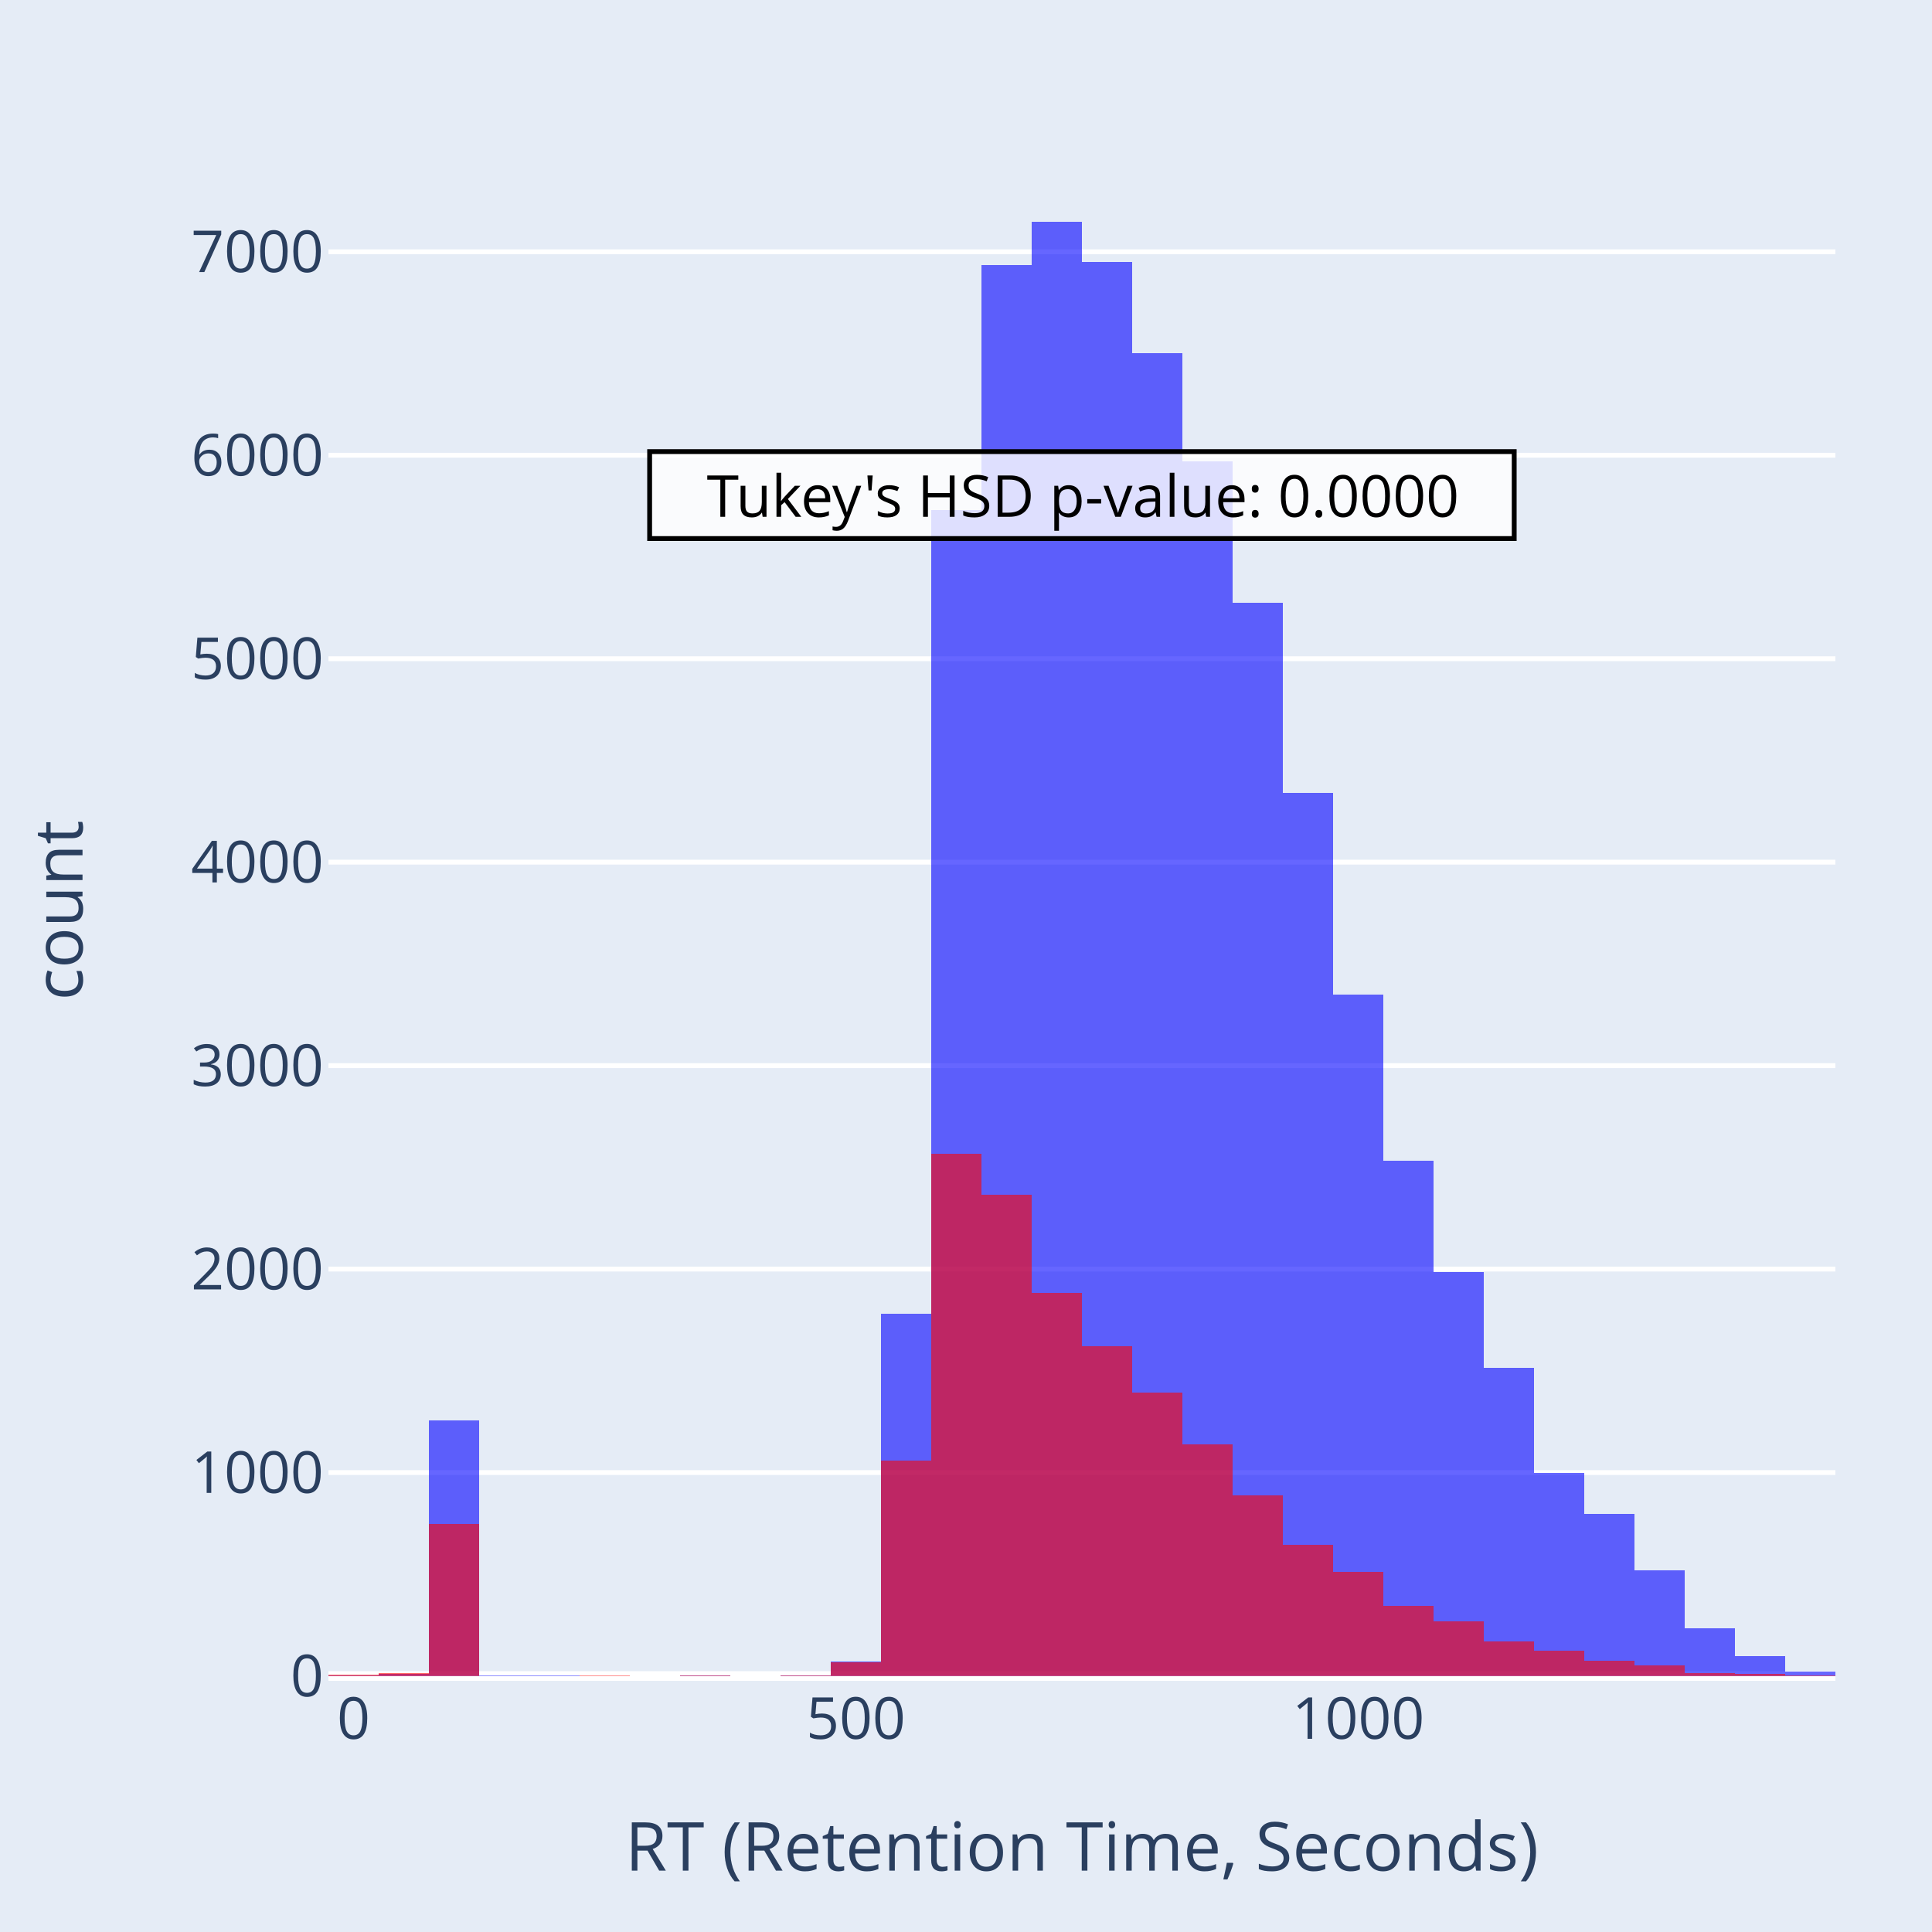
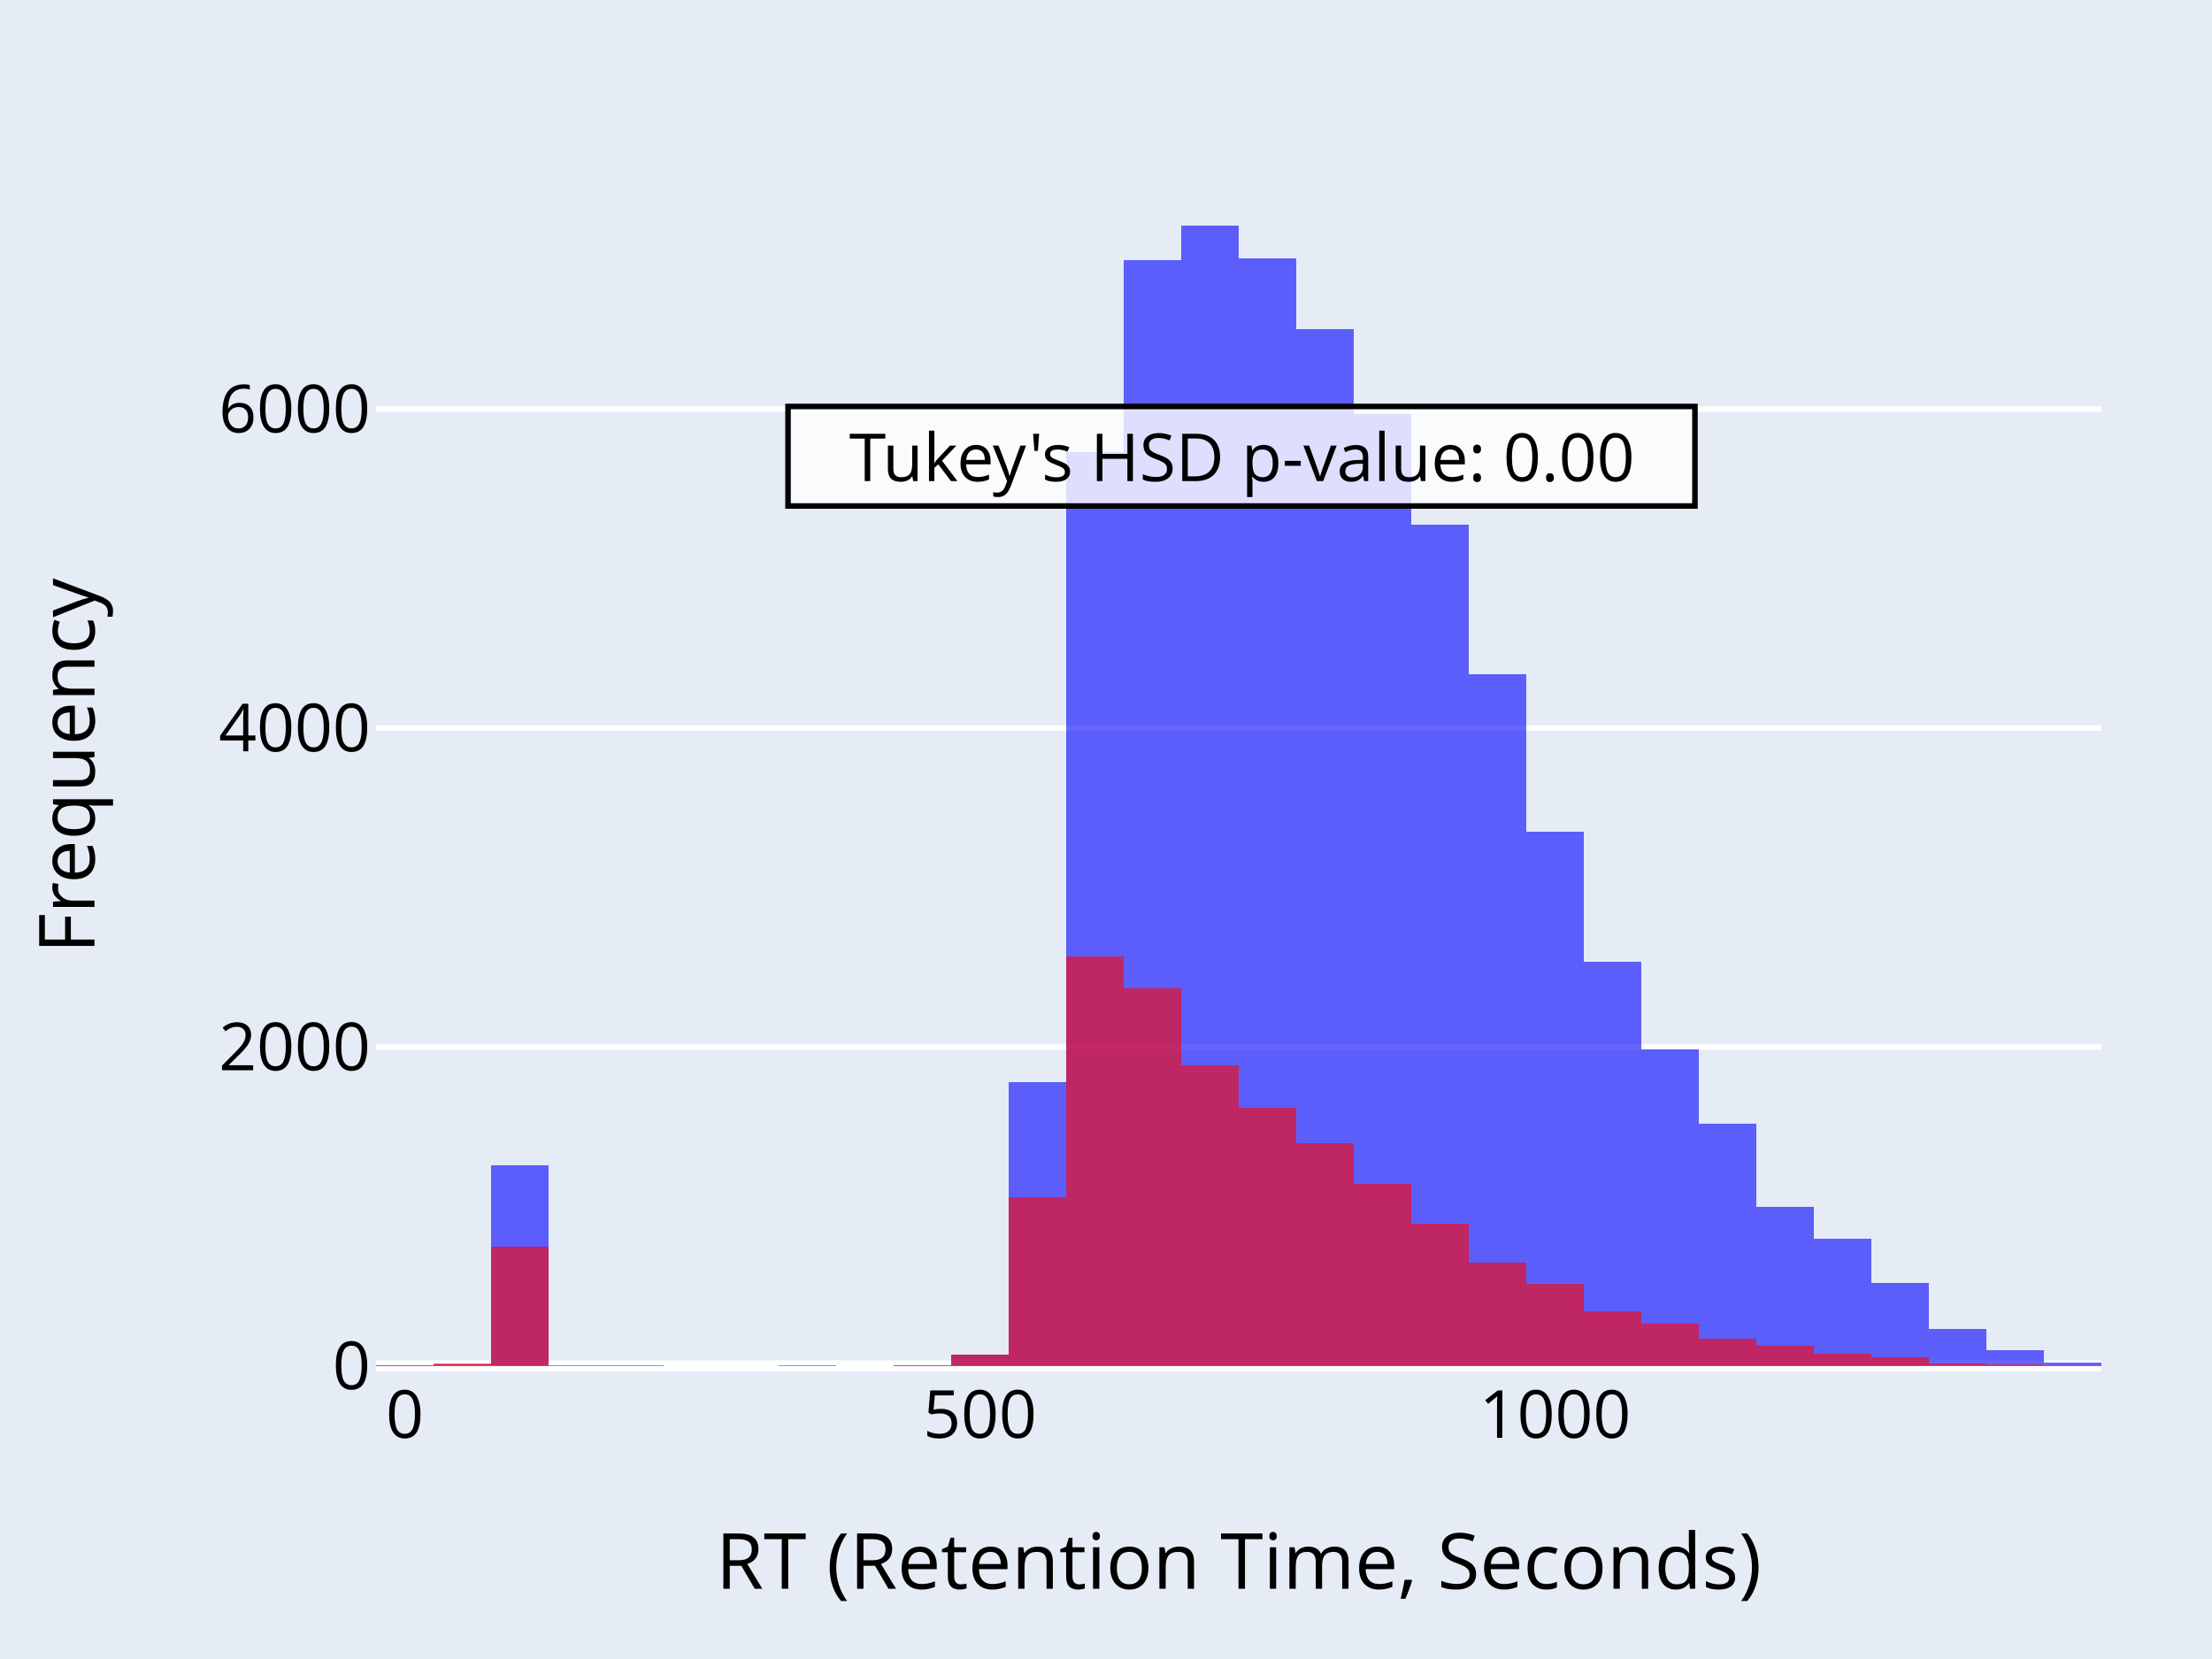
- <svg xmlns="http://www.w3.org/2000/svg" class="main-svg" width="800" height="800" style="" viewBox="0 0 400 400">
-   <rect x="0" y="0" width="400" height="400" style="fill: rgb(229, 236, 246); fill-opacity: 1;" />
-   <defs id="defs-51858c">
+ <svg xmlns="http://www.w3.org/2000/svg" class="main-svg" width="800" height="600" style="" viewBox="0 0 400 300">
+   <rect x="0" y="0" width="400" height="300" style="fill: rgb(229, 236, 246); fill-opacity: 1;" />
+   <defs id="defs-818824">
    <g class="clips">
-       <clipPath id="clip51858cxyplot" class="plotclip">
-         <rect width="312" height="317" />
+       <clipPath id="clip818824xyplot" class="plotclip">
+         <rect width="312" height="217" />
      </clipPath>
-       <clipPath class="axesclip" id="clip51858cx">
-         <rect x="68" y="0" width="312" height="400" />
+       <clipPath class="axesclip" id="clip818824x">
+         <rect x="68" y="0" width="312" height="300" />
      </clipPath>
-       <clipPath class="axesclip" id="clip51858cy">
-         <rect x="0" y="30" width="400" height="317" />
+       <clipPath class="axesclip" id="clip818824y">
+         <rect x="0" y="30" width="400" height="217" />
      </clipPath>
-       <clipPath class="axesclip" id="clip51858cxy">
-         <rect x="68" y="30" width="312" height="317" />
+       <clipPath class="axesclip" id="clip818824xy">
+         <rect x="68" y="30" width="312" height="217" />
      </clipPath>
    </g>
    <g class="gradients" />
    <g class="patterns" />
  </defs>
  <g class="bglayer" />
  <g class="layer-below">
    <g class="imagelayer" />
    <g class="shapelayer" />
  </g>
  <g class="cartesianlayer">
    <g class="subplot xy">
      <g class="layer-subplot">
        <g class="shapelayer" />
        <g class="imagelayer" />
      </g>
      <g class="minor-gridlayer">
        <g class="x" />
        <g class="y" />
      </g>
      <g class="gridlayer">
        <g class="x" />
        <g class="y">
-           <path class="ygrid crisp" transform="translate(0,304.88)" d="M68,0h312" style="stroke: rgb(255, 255, 255); stroke-opacity: 1; stroke-width: 1px;" />
-           <path class="ygrid crisp" transform="translate(0,262.75)" d="M68,0h312" style="stroke: rgb(255, 255, 255); stroke-opacity: 1; stroke-width: 1px;" />
-           <path class="ygrid crisp" transform="translate(0,220.63)" d="M68,0h312" style="stroke: rgb(255, 255, 255); stroke-opacity: 1; stroke-width: 1px;" />
-           <path class="ygrid crisp" transform="translate(0,178.5)" d="M68,0h312" style="stroke: rgb(255, 255, 255); stroke-opacity: 1; stroke-width: 1px;" />
-           <path class="ygrid crisp" transform="translate(0,136.38)" d="M68,0h312" style="stroke: rgb(255, 255, 255); stroke-opacity: 1; stroke-width: 1px;" />
-           <path class="ygrid crisp" transform="translate(0,94.25)" d="M68,0h312" style="stroke: rgb(255, 255, 255); stroke-opacity: 1; stroke-width: 1px;" />
-           <path class="ygrid crisp" transform="translate(0,52.13)" d="M68,0h312" style="stroke: rgb(255, 255, 255); stroke-opacity: 1; stroke-width: 1px;" />
+           <path class="ygrid crisp" transform="translate(0,189.33)" d="M68,0h312" style="stroke: rgb(255, 255, 255); stroke-opacity: 1; stroke-width: 1px;" />
+           <path class="ygrid crisp" transform="translate(0,131.66)" d="M68,0h312" style="stroke: rgb(255, 255, 255); stroke-opacity: 1; stroke-width: 1px;" />
+           <path class="ygrid crisp" transform="translate(0,73.98)" d="M68,0h312" style="stroke: rgb(255, 255, 255); stroke-opacity: 1; stroke-width: 1px;" />
        </g>
      </g>
      <g class="zerolinelayer">
-         <path class="yzl zl crisp" transform="translate(0,347)" d="M68,0h312" style="stroke: rgb(255, 255, 255); stroke-opacity: 1; stroke-width: 2px;" />
+         <path class="yzl zl crisp" transform="translate(0,247)" d="M68,0h312" style="stroke: rgb(255, 255, 255); stroke-opacity: 1; stroke-width: 2px;" />
      </g>
      <g class="layer-between">
        <g class="shapelayer" />
        <g class="imagelayer" />
      </g>
      <path class="xlines-below" />
      <path class="ylines-below" />
      <g class="overlines-below" />
      <g class="xaxislayer-below" />
      <g class="yaxislayer-below" />
      <g class="overaxes-below" />
      <g class="overplot">
-         <g class="xy" transform="translate(68,30)" clip-path="url(#clip51858cxyplot)">
+         <g class="xy" transform="translate(68,30)" clip-path="url(#clip818824xyplot)">
          <g class="barlayer mlayer">
            <g class="trace bars" shape-rendering="crispEdges" style="opacity: 1;">
              <g class="points">
                <g class="point">
-                   <path d="M0,317V316.87H10.4V317Z" style="vector-effect: none; opacity: 0.6; stroke-width: 0px; fill: rgb(0, 0, 255); fill-opacity: 1;" />
-                 </g>
-                 <g class="point">
-                   <path d="M10.4,317V316.62H20.8V317Z" style="vector-effect: none; opacity: 0.6; stroke-width: 0px; fill: rgb(0, 0, 255); fill-opacity: 1;" />
-                 </g>
-                 <g class="point">
-                   <path d="M20.8,317V264.01H31.2V317Z" style="vector-effect: none; opacity: 0.6; stroke-width: 0px; fill: rgb(0, 0, 255); fill-opacity: 1;" />
-                 </g>
-                 <g class="point">
-                   <path d="M31.2,317V316.87H41.6V317Z" style="vector-effect: none; opacity: 0.6; stroke-width: 0px; fill: rgb(0, 0, 255); fill-opacity: 1;" />
-                 </g>
-                 <g class="point">
-                   <path d="M41.6,317V316.92H52V317Z" style="vector-effect: none; opacity: 0.6; stroke-width: 0px; fill: rgb(0, 0, 255); fill-opacity: 1;" />
+                   <path d="M0,217V216.91H10.4V217Z" style="vector-effect: none; opacity: 0.6; stroke-width: 0px; fill: rgb(0, 0, 255); fill-opacity: 1;" />
+                 </g>
+                 <g class="point">
+                   <path d="M10.4,217V216.74H20.8V217Z" style="vector-effect: none; opacity: 0.6; stroke-width: 0px; fill: rgb(0, 0, 255); fill-opacity: 1;" />
+                 </g>
+                 <g class="point">
+                   <path d="M20.8,217V180.72H31.2V217Z" style="vector-effect: none; opacity: 0.6; stroke-width: 0px; fill: rgb(0, 0, 255); fill-opacity: 1;" />
+                 </g>
+                 <g class="point">
+                   <path d="M31.2,217V216.91H41.6V217Z" style="vector-effect: none; opacity: 0.6; stroke-width: 0px; fill: rgb(0, 0, 255); fill-opacity: 1;" />
+                 </g>
+                 <g class="point">
+                   <path d="M41.6,217V216.94H52V217Z" style="vector-effect: none; opacity: 0.6; stroke-width: 0px; fill: rgb(0, 0, 255); fill-opacity: 1;" />
                </g>
                <g class="point">
                  <path d="M0,0Z" style="vector-effect: none; opacity: 0.6; stroke-width: 0px; fill: rgb(0, 0, 255); fill-opacity: 1;" />
                </g>
                <g class="point">
                  <path d="M0,0Z" style="vector-effect: none; opacity: 0.6; stroke-width: 0px; fill: rgb(0, 0, 255); fill-opacity: 1;" />
                </g>
                <g class="point">
-                   <path d="M72.8,317V316.83H83.2V317Z" style="vector-effect: none; opacity: 0.6; stroke-width: 0px; fill: rgb(0, 0, 255); fill-opacity: 1;" />
+                   <path d="M72.8,217V216.88H83.2V217Z" style="vector-effect: none; opacity: 0.6; stroke-width: 0px; fill: rgb(0, 0, 255); fill-opacity: 1;" />
                </g>
                <g class="point">
                  <path d="M0,0Z" style="vector-effect: none; opacity: 0.6; stroke-width: 0px; fill: rgb(0, 0, 255); fill-opacity: 1;" />
                </g>
                <g class="point">
-                   <path d="M93.6,317V316.92H104V317Z" style="vector-effect: none; opacity: 0.6; stroke-width: 0px; fill: rgb(0, 0, 255); fill-opacity: 1;" />
-                 </g>
-                 <g class="point">
-                   <path d="M104,317V314.01H114.4V317Z" style="vector-effect: none; opacity: 0.6; stroke-width: 0px; fill: rgb(0, 0, 255); fill-opacity: 1;" />
-                 </g>
-                 <g class="point">
-                   <path d="M114.4,317V242.02H124.8V317Z" style="vector-effect: none; opacity: 0.6; stroke-width: 0px; fill: rgb(0, 0, 255); fill-opacity: 1;" />
-                 </g>
-                 <g class="point">
-                   <path d="M124.8,317V75.58H135.2V317Z" style="vector-effect: none; opacity: 0.6; stroke-width: 0px; fill: rgb(0, 0, 255); fill-opacity: 1;" />
-                 </g>
-                 <g class="point">
-                   <path d="M135.2,317V24.82H145.6V317Z" style="vector-effect: none; opacity: 0.6; stroke-width: 0px; fill: rgb(0, 0, 255); fill-opacity: 1;" />
-                 </g>
-                 <g class="point">
-                   <path d="M145.6,317V15.85H156V317Z" style="vector-effect: none; opacity: 0.6; stroke-width: 0px; fill: rgb(0, 0, 255); fill-opacity: 1;" />
-                 </g>
-                 <g class="point">
-                   <path d="M156,317V24.32H166.4V317Z" style="vector-effect: none; opacity: 0.6; stroke-width: 0px; fill: rgb(0, 0, 255); fill-opacity: 1;" />
-                 </g>
-                 <g class="point">
-                   <path d="M166.4,317V43.06H176.8V317Z" style="vector-effect: none; opacity: 0.6; stroke-width: 0px; fill: rgb(0, 0, 255); fill-opacity: 1;" />
-                 </g>
-                 <g class="point">
-                   <path d="M176.8,317V65.52H187.2V317Z" style="vector-effect: none; opacity: 0.6; stroke-width: 0px; fill: rgb(0, 0, 255); fill-opacity: 1;" />
-                 </g>
-                 <g class="point">
-                   <path d="M187.2,317V94.79H197.6V317Z" style="vector-effect: none; opacity: 0.6; stroke-width: 0px; fill: rgb(0, 0, 255); fill-opacity: 1;" />
-                 </g>
-                 <g class="point">
-                   <path d="M197.6,317V134.18H208V317Z" style="vector-effect: none; opacity: 0.6; stroke-width: 0px; fill: rgb(0, 0, 255); fill-opacity: 1;" />
-                 </g>
-                 <g class="point">
-                   <path d="M208,317V175.97H218.4V317Z" style="vector-effect: none; opacity: 0.6; stroke-width: 0px; fill: rgb(0, 0, 255); fill-opacity: 1;" />
-                 </g>
-                 <g class="point">
-                   <path d="M218.4,317V210.26H228.8V317Z" style="vector-effect: none; opacity: 0.6; stroke-width: 0px; fill: rgb(0, 0, 255); fill-opacity: 1;" />
-                 </g>
-                 <g class="point">
-                   <path d="M228.8,317V233.38H239.2V317Z" style="vector-effect: none; opacity: 0.6; stroke-width: 0px; fill: rgb(0, 0, 255); fill-opacity: 1;" />
-                 </g>
-                 <g class="point">
-                   <path d="M239.2,317V253.14H249.6V317Z" style="vector-effect: none; opacity: 0.6; stroke-width: 0px; fill: rgb(0, 0, 255); fill-opacity: 1;" />
-                 </g>
-                 <g class="point">
-                   <path d="M249.6,317V274.92H260V317Z" style="vector-effect: none; opacity: 0.6; stroke-width: 0px; fill: rgb(0, 0, 255); fill-opacity: 1;" />
-                 </g>
-                 <g class="point">
-                   <path d="M260,317V283.51H270.4V317Z" style="vector-effect: none; opacity: 0.6; stroke-width: 0px; fill: rgb(0, 0, 255); fill-opacity: 1;" />
-                 </g>
-                 <g class="point">
-                   <path d="M270.4,317V295.18H280.8V317Z" style="vector-effect: none; opacity: 0.6; stroke-width: 0px; fill: rgb(0, 0, 255); fill-opacity: 1;" />
-                 </g>
-                 <g class="point">
-                   <path d="M280.8,317V307.14H291.2V317Z" style="vector-effect: none; opacity: 0.6; stroke-width: 0px; fill: rgb(0, 0, 255); fill-opacity: 1;" />
-                 </g>
-                 <g class="point">
-                   <path d="M291.2,317V312.96H301.6V317Z" style="vector-effect: none; opacity: 0.6; stroke-width: 0px; fill: rgb(0, 0, 255); fill-opacity: 1;" />
-                 </g>
-                 <g class="point">
-                   <path d="M301.6,317V316.12H312V317Z" style="vector-effect: none; opacity: 0.6; stroke-width: 0px; fill: rgb(0, 0, 255); fill-opacity: 1;" />
+                   <path d="M93.6,217V216.94H104V217Z" style="vector-effect: none; opacity: 0.6; stroke-width: 0px; fill: rgb(0, 0, 255); fill-opacity: 1;" />
+                 </g>
+                 <g class="point">
+                   <path d="M104,217V214.95H114.4V217Z" style="vector-effect: none; opacity: 0.6; stroke-width: 0px; fill: rgb(0, 0, 255); fill-opacity: 1;" />
+                 </g>
+                 <g class="point">
+                   <path d="M114.4,217V165.67H124.8V217Z" style="vector-effect: none; opacity: 0.6; stroke-width: 0px; fill: rgb(0, 0, 255); fill-opacity: 1;" />
+                 </g>
+                 <g class="point">
+                   <path d="M124.8,217V51.74H135.2V217Z" style="vector-effect: none; opacity: 0.6; stroke-width: 0px; fill: rgb(0, 0, 255); fill-opacity: 1;" />
+                 </g>
+                 <g class="point">
+                   <path d="M135.2,217V16.99H145.6V217Z" style="vector-effect: none; opacity: 0.6; stroke-width: 0px; fill: rgb(0, 0, 255); fill-opacity: 1;" />
+                 </g>
+                 <g class="point">
+                   <path d="M145.6,217V10.85H156V217Z" style="vector-effect: none; opacity: 0.6; stroke-width: 0px; fill: rgb(0, 0, 255); fill-opacity: 1;" />
+                 </g>
+                 <g class="point">
+                   <path d="M156,217V16.65H166.4V217Z" style="vector-effect: none; opacity: 0.6; stroke-width: 0px; fill: rgb(0, 0, 255); fill-opacity: 1;" />
+                 </g>
+                 <g class="point">
+                   <path d="M166.4,217V29.48H176.8V217Z" style="vector-effect: none; opacity: 0.6; stroke-width: 0px; fill: rgb(0, 0, 255); fill-opacity: 1;" />
+                 </g>
+                 <g class="point">
+                   <path d="M176.8,217V44.85H187.2V217Z" style="vector-effect: none; opacity: 0.6; stroke-width: 0px; fill: rgb(0, 0, 255); fill-opacity: 1;" />
+                 </g>
+                 <g class="point">
+                   <path d="M187.2,217V64.89H197.6V217Z" style="vector-effect: none; opacity: 0.6; stroke-width: 0px; fill: rgb(0, 0, 255); fill-opacity: 1;" />
+                 </g>
+                 <g class="point">
+                   <path d="M197.6,217V91.85H208V217Z" style="vector-effect: none; opacity: 0.6; stroke-width: 0px; fill: rgb(0, 0, 255); fill-opacity: 1;" />
+                 </g>
+                 <g class="point">
+                   <path d="M208,217V120.46H218.4V217Z" style="vector-effect: none; opacity: 0.6; stroke-width: 0px; fill: rgb(0, 0, 255); fill-opacity: 1;" />
+                 </g>
+                 <g class="point">
+                   <path d="M218.4,217V143.93H228.8V217Z" style="vector-effect: none; opacity: 0.6; stroke-width: 0px; fill: rgb(0, 0, 255); fill-opacity: 1;" />
+                 </g>
+                 <g class="point">
+                   <path d="M228.8,217V159.76H239.2V217Z" style="vector-effect: none; opacity: 0.6; stroke-width: 0px; fill: rgb(0, 0, 255); fill-opacity: 1;" />
+                 </g>
+                 <g class="point">
+                   <path d="M239.2,217V173.28H249.6V217Z" style="vector-effect: none; opacity: 0.6; stroke-width: 0px; fill: rgb(0, 0, 255); fill-opacity: 1;" />
+                 </g>
+                 <g class="point">
+                   <path d="M249.6,217V188.19H260V217Z" style="vector-effect: none; opacity: 0.6; stroke-width: 0px; fill: rgb(0, 0, 255); fill-opacity: 1;" />
+                 </g>
+                 <g class="point">
+                   <path d="M260,217V194.08H270.4V217Z" style="vector-effect: none; opacity: 0.6; stroke-width: 0px; fill: rgb(0, 0, 255); fill-opacity: 1;" />
+                 </g>
+                 <g class="point">
+                   <path d="M270.4,217V202.06H280.8V217Z" style="vector-effect: none; opacity: 0.6; stroke-width: 0px; fill: rgb(0, 0, 255); fill-opacity: 1;" />
+                 </g>
+                 <g class="point">
+                   <path d="M280.8,217V210.25H291.2V217Z" style="vector-effect: none; opacity: 0.6; stroke-width: 0px; fill: rgb(0, 0, 255); fill-opacity: 1;" />
+                 </g>
+                 <g class="point">
+                   <path d="M291.2,217V214.23H301.6V217Z" style="vector-effect: none; opacity: 0.6; stroke-width: 0px; fill: rgb(0, 0, 255); fill-opacity: 1;" />
+                 </g>
+                 <g class="point">
+                   <path d="M301.6,217V216.39H312V217Z" style="vector-effect: none; opacity: 0.6; stroke-width: 0px; fill: rgb(0, 0, 255); fill-opacity: 1;" />
                </g>
              </g>
            </g>
            <g class="trace bars" shape-rendering="crispEdges" style="opacity: 1;">
              <g class="points">
                <g class="point">
-                   <path d="M0,317V316.75H10.4V317Z" style="vector-effect: none; opacity: 0.6; stroke-width: 0px; fill: rgb(255, 0, 0); fill-opacity: 1;" />
-                 </g>
-                 <g class="point">
-                   <path d="M10.4,317V316.45H20.8V317Z" style="vector-effect: none; opacity: 0.6; stroke-width: 0px; fill: rgb(255, 0, 0); fill-opacity: 1;" />
-                 </g>
-                 <g class="point">
-                   <path d="M20.8,317V285.49H31.2V317Z" style="vector-effect: none; opacity: 0.6; stroke-width: 0px; fill: rgb(255, 0, 0); fill-opacity: 1;" />
+                   <path d="M0,217V216.83H10.4V217Z" style="vector-effect: none; opacity: 0.6; stroke-width: 0px; fill: rgb(255, 0, 0); fill-opacity: 1;" />
+                 </g>
+                 <g class="point">
+                   <path d="M10.4,217V216.63H20.8V217Z" style="vector-effect: none; opacity: 0.6; stroke-width: 0px; fill: rgb(255, 0, 0); fill-opacity: 1;" />
+                 </g>
+                 <g class="point">
+                   <path d="M20.8,217V195.43H31.2V217Z" style="vector-effect: none; opacity: 0.6; stroke-width: 0px; fill: rgb(255, 0, 0); fill-opacity: 1;" />
                </g>
                <g class="point">
                  <path d="M0,0Z" style="vector-effect: none; opacity: 0.6; stroke-width: 0px; fill: rgb(255, 0, 0); fill-opacity: 1;" />
                </g>
                <g class="point">
                  <path d="M0,0Z" style="vector-effect: none; opacity: 0.6; stroke-width: 0px; fill: rgb(255, 0, 0); fill-opacity: 1;" />
                </g>
                <g class="point">
-                   <path d="M52,317V316.96H62.4V317Z" style="vector-effect: none; opacity: 0.6; stroke-width: 0px; fill: rgb(255, 0, 0); fill-opacity: 1;" />
+                   <path d="M52,217V216.97H62.4V217Z" style="vector-effect: none; opacity: 0.6; stroke-width: 0px; fill: rgb(255, 0, 0); fill-opacity: 1;" />
                </g>
                <g class="point">
                  <path d="M0,0Z" style="vector-effect: none; opacity: 0.6; stroke-width: 0px; fill: rgb(255, 0, 0); fill-opacity: 1;" />
                </g>
                <g class="point">
-                   <path d="M72.8,317V316.96H83.2V317Z" style="vector-effect: none; opacity: 0.6; stroke-width: 0px; fill: rgb(255, 0, 0); fill-opacity: 1;" />
+                   <path d="M72.8,217V216.97H83.2V217Z" style="vector-effect: none; opacity: 0.6; stroke-width: 0px; fill: rgb(255, 0, 0); fill-opacity: 1;" />
                </g>
                <g class="point">
                  <path d="M0,0Z" style="vector-effect: none; opacity: 0.6; stroke-width: 0px; fill: rgb(255, 0, 0); fill-opacity: 1;" />
                </g>
                <g class="point">
-                   <path d="M93.6,317V316.87H104V317Z" style="vector-effect: none; opacity: 0.6; stroke-width: 0px; fill: rgb(255, 0, 0); fill-opacity: 1;" />
-                 </g>
-                 <g class="point">
-                   <path d="M104,317V314.14H114.4V317Z" style="vector-effect: none; opacity: 0.6; stroke-width: 0px; fill: rgb(255, 0, 0); fill-opacity: 1;" />
-                 </g>
-                 <g class="point">
-                   <path d="M114.4,317V272.35H124.8V317Z" style="vector-effect: none; opacity: 0.6; stroke-width: 0px; fill: rgb(255, 0, 0); fill-opacity: 1;" />
-                 </g>
-                 <g class="point">
-                   <path d="M124.8,317V208.95H135.2V317Z" style="vector-effect: none; opacity: 0.6; stroke-width: 0px; fill: rgb(255, 0, 0); fill-opacity: 1;" />
-                 </g>
-                 <g class="point">
-                   <path d="M135.2,317V217.33H145.6V317Z" style="vector-effect: none; opacity: 0.6; stroke-width: 0px; fill: rgb(255, 0, 0); fill-opacity: 1;" />
-                 </g>
-                 <g class="point">
-                   <path d="M145.6,317V237.64H156V317Z" style="vector-effect: none; opacity: 0.6; stroke-width: 0px; fill: rgb(255, 0, 0); fill-opacity: 1;" />
-                 </g>
-                 <g class="point">
-                   <path d="M156,317V248.76H166.4V317Z" style="vector-effect: none; opacity: 0.6; stroke-width: 0px; fill: rgb(255, 0, 0); fill-opacity: 1;" />
-                 </g>
-                 <g class="point">
-                   <path d="M166.4,317V258.28H176.8V317Z" style="vector-effect: none; opacity: 0.6; stroke-width: 0px; fill: rgb(255, 0, 0); fill-opacity: 1;" />
-                 </g>
-                 <g class="point">
-                   <path d="M176.8,317V269.02H187.2V317Z" style="vector-effect: none; opacity: 0.6; stroke-width: 0px; fill: rgb(255, 0, 0); fill-opacity: 1;" />
-                 </g>
-                 <g class="point">
-                   <path d="M187.2,317V279.55H197.6V317Z" style="vector-effect: none; opacity: 0.6; stroke-width: 0px; fill: rgb(255, 0, 0); fill-opacity: 1;" />
-                 </g>
-                 <g class="point">
-                   <path d="M197.6,317V289.83H208V317Z" style="vector-effect: none; opacity: 0.6; stroke-width: 0px; fill: rgb(255, 0, 0); fill-opacity: 1;" />
-                 </g>
-                 <g class="point">
-                   <path d="M208,317V295.43H218.4V317Z" style="vector-effect: none; opacity: 0.6; stroke-width: 0px; fill: rgb(255, 0, 0); fill-opacity: 1;" />
-                 </g>
-                 <g class="point">
-                   <path d="M218.4,317V302.51H228.8V317Z" style="vector-effect: none; opacity: 0.6; stroke-width: 0px; fill: rgb(255, 0, 0); fill-opacity: 1;" />
-                 </g>
-                 <g class="point">
-                   <path d="M228.8,317V305.75H239.2V317Z" style="vector-effect: none; opacity: 0.6; stroke-width: 0px; fill: rgb(255, 0, 0); fill-opacity: 1;" />
-                 </g>
-                 <g class="point">
-                   <path d="M239.2,317V309.88H249.6V317Z" style="vector-effect: none; opacity: 0.6; stroke-width: 0px; fill: rgb(255, 0, 0); fill-opacity: 1;" />
-                 </g>
-                 <g class="point">
-                   <path d="M249.6,317V311.69H260V317Z" style="vector-effect: none; opacity: 0.6; stroke-width: 0px; fill: rgb(255, 0, 0); fill-opacity: 1;" />
-                 </g>
-                 <g class="point">
-                   <path d="M260,317V313.88H270.4V317Z" style="vector-effect: none; opacity: 0.6; stroke-width: 0px; fill: rgb(255, 0, 0); fill-opacity: 1;" />
-                 </g>
-                 <g class="point">
-                   <path d="M270.4,317V314.73H280.8V317Z" style="vector-effect: none; opacity: 0.6; stroke-width: 0px; fill: rgb(255, 0, 0); fill-opacity: 1;" />
-                 </g>
-                 <g class="point">
-                   <path d="M280.8,317V316.41H291.2V317Z" style="vector-effect: none; opacity: 0.6; stroke-width: 0px; fill: rgb(255, 0, 0); fill-opacity: 1;" />
-                 </g>
-                 <g class="point">
-                   <path d="M291.2,317V316.62H301.6V317Z" style="vector-effect: none; opacity: 0.6; stroke-width: 0px; fill: rgb(255, 0, 0); fill-opacity: 1;" />
-                 </g>
-                 <g class="point">
-                   <path d="M301.6,317V316.83H312V317Z" style="vector-effect: none; opacity: 0.6; stroke-width: 0px; fill: rgb(255, 0, 0); fill-opacity: 1;" />
+                   <path d="M93.6,217V216.91H104V217Z" style="vector-effect: none; opacity: 0.6; stroke-width: 0px; fill: rgb(255, 0, 0); fill-opacity: 1;" />
+                 </g>
+                 <g class="point">
+                   <path d="M104,217V215.04H114.4V217Z" style="vector-effect: none; opacity: 0.6; stroke-width: 0px; fill: rgb(255, 0, 0); fill-opacity: 1;" />
+                 </g>
+                 <g class="point">
+                   <path d="M114.4,217V186.43H124.8V217Z" style="vector-effect: none; opacity: 0.6; stroke-width: 0px; fill: rgb(255, 0, 0); fill-opacity: 1;" />
+                 </g>
+                 <g class="point">
+                   <path d="M124.8,217V143.04H135.2V217Z" style="vector-effect: none; opacity: 0.6; stroke-width: 0px; fill: rgb(255, 0, 0); fill-opacity: 1;" />
+                 </g>
+                 <g class="point">
+                   <path d="M135.2,217V148.77H145.6V217Z" style="vector-effect: none; opacity: 0.6; stroke-width: 0px; fill: rgb(255, 0, 0); fill-opacity: 1;" />
+                 </g>
+                 <g class="point">
+                   <path d="M145.6,217V162.67H156V217Z" style="vector-effect: none; opacity: 0.6; stroke-width: 0px; fill: rgb(255, 0, 0); fill-opacity: 1;" />
+                 </g>
+                 <g class="point">
+                   <path d="M156,217V170.29H166.4V217Z" style="vector-effect: none; opacity: 0.6; stroke-width: 0px; fill: rgb(255, 0, 0); fill-opacity: 1;" />
+                 </g>
+                 <g class="point">
+                   <path d="M166.4,217V176.8H176.8V217Z" style="vector-effect: none; opacity: 0.6; stroke-width: 0px; fill: rgb(255, 0, 0); fill-opacity: 1;" />
+                 </g>
+                 <g class="point">
+                   <path d="M176.8,217V184.16H187.2V217Z" style="vector-effect: none; opacity: 0.6; stroke-width: 0px; fill: rgb(255, 0, 0); fill-opacity: 1;" />
+                 </g>
+                 <g class="point">
+                   <path d="M187.2,217V191.36H197.6V217Z" style="vector-effect: none; opacity: 0.6; stroke-width: 0px; fill: rgb(255, 0, 0); fill-opacity: 1;" />
+                 </g>
+                 <g class="point">
+                   <path d="M197.6,217V198.4H208V217Z" style="vector-effect: none; opacity: 0.6; stroke-width: 0px; fill: rgb(255, 0, 0); fill-opacity: 1;" />
+                 </g>
+                 <g class="point">
+                   <path d="M208,217V202.24H218.4V217Z" style="vector-effect: none; opacity: 0.6; stroke-width: 0px; fill: rgb(255, 0, 0); fill-opacity: 1;" />
+                 </g>
+                 <g class="point">
+                   <path d="M218.4,217V207.08H228.8V217Z" style="vector-effect: none; opacity: 0.6; stroke-width: 0px; fill: rgb(255, 0, 0); fill-opacity: 1;" />
+                 </g>
+                 <g class="point">
+                   <path d="M228.8,217V209.3H239.2V217Z" style="vector-effect: none; opacity: 0.6; stroke-width: 0px; fill: rgb(255, 0, 0); fill-opacity: 1;" />
+                 </g>
+                 <g class="point">
+                   <path d="M239.2,217V212.13H249.6V217Z" style="vector-effect: none; opacity: 0.6; stroke-width: 0px; fill: rgb(255, 0, 0); fill-opacity: 1;" />
+                 </g>
+                 <g class="point">
+                   <path d="M249.6,217V213.37H260V217Z" style="vector-effect: none; opacity: 0.6; stroke-width: 0px; fill: rgb(255, 0, 0); fill-opacity: 1;" />
+                 </g>
+                 <g class="point">
+                   <path d="M260,217V214.87H270.4V217Z" style="vector-effect: none; opacity: 0.6; stroke-width: 0px; fill: rgb(255, 0, 0); fill-opacity: 1;" />
+                 </g>
+                 <g class="point">
+                   <path d="M270.4,217V215.44H280.8V217Z" style="vector-effect: none; opacity: 0.6; stroke-width: 0px; fill: rgb(255, 0, 0); fill-opacity: 1;" />
+                 </g>
+                 <g class="point">
+                   <path d="M280.8,217V216.6H291.2V217Z" style="vector-effect: none; opacity: 0.6; stroke-width: 0px; fill: rgb(255, 0, 0); fill-opacity: 1;" />
+                 </g>
+                 <g class="point">
+                   <path d="M291.2,217V216.74H301.6V217Z" style="vector-effect: none; opacity: 0.6; stroke-width: 0px; fill: rgb(255, 0, 0); fill-opacity: 1;" />
+                 </g>
+                 <g class="point">
+                   <path d="M301.6,217V216.88H312V217Z" style="vector-effect: none; opacity: 0.6; stroke-width: 0px; fill: rgb(255, 0, 0); fill-opacity: 1;" />
                </g>
              </g>
            </g>
          </g>
        </g>
      </g>
      <g class="zerolinelayer-above" />
      <path class="xlines-above crisp" d="M0,0" style="fill: none;" />
      <path class="ylines-above crisp" d="M0,0" style="fill: none;" />
      <g class="overlines-above" />
      <g class="xaxislayer-above">
        <g class="xtick">
-           <text text-anchor="middle" x="0" y="360" transform="translate(73.2,0)" style="font-family: 'Open Sans', verdana, arial, sans-serif; font-size: 12px; fill: rgb(42, 63, 95); fill-opacity: 1; white-space: pre;">0</text>
+           <text text-anchor="middle" x="0" y="260" transform="translate(73.2,0)" style="font-family: 'Open Sans', verdana, arial, sans-serif; font-size: 12px; fill: rgb(0, 0, 0); fill-opacity: 1; white-space: pre;">0</text>
        </g>
        <g class="xtick">
-           <text text-anchor="middle" x="0" y="360" style="font-family: 'Open Sans', verdana, arial, sans-serif; font-size: 12px; fill: rgb(42, 63, 95); fill-opacity: 1; white-space: pre;" transform="translate(177.2,0)">500</text>
+           <text text-anchor="middle" x="0" y="260" style="font-family: 'Open Sans', verdana, arial, sans-serif; font-size: 12px; fill: rgb(0, 0, 0); fill-opacity: 1; white-space: pre;" transform="translate(177.2,0)">500</text>
        </g>
        <g class="xtick">
-           <text text-anchor="middle" x="0" y="360" style="font-family: 'Open Sans', verdana, arial, sans-serif; font-size: 12px; fill: rgb(42, 63, 95); fill-opacity: 1; white-space: pre;" transform="translate(281.2,0)">1000</text>
+           <text text-anchor="middle" x="0" y="260" style="font-family: 'Open Sans', verdana, arial, sans-serif; font-size: 12px; fill: rgb(0, 0, 0); fill-opacity: 1; white-space: pre;" transform="translate(281.2,0)">1000</text>
        </g>
      </g>
      <g class="yaxislayer-above">
        <g class="ytick">
-           <text text-anchor="end" x="67" y="4.2" transform="translate(0,347)" style="font-family: 'Open Sans', verdana, arial, sans-serif; font-size: 12px; fill: rgb(42, 63, 95); fill-opacity: 1; white-space: pre;">0</text>
+           <text text-anchor="end" x="67" y="4.2" transform="translate(0,247)" style="font-family: 'Open Sans', verdana, arial, sans-serif; font-size: 12px; fill: rgb(0, 0, 0); fill-opacity: 1; white-space: pre;">0</text>
        </g>
        <g class="ytick">
-           <text text-anchor="end" x="67" y="4.2" style="font-family: 'Open Sans', verdana, arial, sans-serif; font-size: 12px; fill: rgb(42, 63, 95); fill-opacity: 1; white-space: pre;" transform="translate(0,304.88)">1000</text>
+           <text text-anchor="end" x="67" y="4.2" style="font-family: 'Open Sans', verdana, arial, sans-serif; font-size: 12px; fill: rgb(0, 0, 0); fill-opacity: 1; white-space: pre;" transform="translate(0,189.33)">2000</text>
        </g>
        <g class="ytick">
-           <text text-anchor="end" x="67" y="4.2" style="font-family: 'Open Sans', verdana, arial, sans-serif; font-size: 12px; fill: rgb(42, 63, 95); fill-opacity: 1; white-space: pre;" transform="translate(0,262.75)">2000</text>
+           <text text-anchor="end" x="67" y="4.2" style="font-family: 'Open Sans', verdana, arial, sans-serif; font-size: 12px; fill: rgb(0, 0, 0); fill-opacity: 1; white-space: pre;" transform="translate(0,131.66)">4000</text>
        </g>
        <g class="ytick">
-           <text text-anchor="end" x="67" y="4.2" style="font-family: 'Open Sans', verdana, arial, sans-serif; font-size: 12px; fill: rgb(42, 63, 95); fill-opacity: 1; white-space: pre;" transform="translate(0,220.63)">3000</text>
-         </g>
-         <g class="ytick">
-           <text text-anchor="end" x="67" y="4.2" style="font-family: 'Open Sans', verdana, arial, sans-serif; font-size: 12px; fill: rgb(42, 63, 95); fill-opacity: 1; white-space: pre;" transform="translate(0,178.5)">4000</text>
-         </g>
-         <g class="ytick">
-           <text text-anchor="end" x="67" y="4.2" style="font-family: 'Open Sans', verdana, arial, sans-serif; font-size: 12px; fill: rgb(42, 63, 95); fill-opacity: 1; white-space: pre;" transform="translate(0,136.38)">5000</text>
-         </g>
-         <g class="ytick">
-           <text text-anchor="end" x="67" y="4.2" style="font-family: 'Open Sans', verdana, arial, sans-serif; font-size: 12px; fill: rgb(42, 63, 95); fill-opacity: 1; white-space: pre;" transform="translate(0,94.25)">6000</text>
-         </g>
-         <g class="ytick">
-           <text text-anchor="end" x="67" y="4.2" style="font-family: 'Open Sans', verdana, arial, sans-serif; font-size: 12px; fill: rgb(42, 63, 95); fill-opacity: 1; white-space: pre;" transform="translate(0,52.13)">7000</text>
+           <text text-anchor="end" x="67" y="4.2" style="font-family: 'Open Sans', verdana, arial, sans-serif; font-size: 12px; fill: rgb(0, 0, 0); fill-opacity: 1; white-space: pre;" transform="translate(0,73.98)">6000</text>
        </g>
      </g>
      <g class="overaxes-above" />
    </g>
  </g>
  <g class="polarlayer" />
  <g class="smithlayer" />
  <g class="ternarylayer" />
  <g class="geolayer" />
  <g class="funnelarealayer" />
  <g class="pielayer" />
  <g class="iciclelayer" />
  <g class="treemaplayer" />
  <g class="sunburstlayer" />
  <g class="glimages" />
-   <defs id="topdefs-51858c">
+   <defs id="topdefs-818824">
    <g class="clips" />
  </defs>
  <g class="layer-above">
    <g class="imagelayer" />
    <g class="shapelayer" />
  </g>
  <g class="infolayer">
    <g class="g-gtitle" />
    <g class="g-xtitle">
-       <text class="xtitle" x="224" y="387.3" text-anchor="middle" style="opacity: 1; font-family: 'Open Sans', verdana, arial, sans-serif; font-size: 14px; fill: rgb(42, 63, 95); fill-opacity: 1; white-space: pre;">RT (Retention Time, Seconds)</text>
+       <text class="xtitle" x="224" y="287.3" text-anchor="middle" style="opacity: 1; font-family: 'Open Sans', verdana, arial, sans-serif; font-size: 14px; fill: rgb(0, 0, 0); fill-opacity: 1; white-space: pre;">RT (Retention Time, Seconds)</text>
    </g>
    <g class="g-ytitle">
-       <text class="ytitle" transform="rotate(-90,17.08438,188.5)" x="17.084" y="188.5" text-anchor="middle" style="opacity: 1; font-family: 'Open Sans', verdana, arial, sans-serif; font-size: 14px; fill: rgb(42, 63, 95); fill-opacity: 1; white-space: pre;">count</text>
+       <text class="ytitle" transform="rotate(-90,17.08438,138.5)" x="17.084" y="138.5" text-anchor="middle" style="opacity: 1; font-family: 'Open Sans', verdana, arial, sans-serif; font-size: 14px; fill: rgb(0, 0, 0); fill-opacity: 1; white-space: pre;">Frequency</text>
    </g>
    <g class="annotation" data-index="0" style="opacity: 1;">
-       <g class="annotation-text-g" transform="rotate(0,224,102.9)">
-         <g class="cursor-pointer" transform="translate(134,93)">
-           <rect class="bg" x="0.5" y="0.5" width="179" height="18" style="stroke-width: 1px; stroke: rgb(0, 0, 0); stroke-opacity: 1; fill: rgb(255, 255, 255); fill-opacity: 0.8;" />
-           <text class="annotation-text" text-anchor="middle" x="90.211" y="14" style="font-family: 'Open Sans', verdana, arial, sans-serif; font-size: 12px; fill: rgb(0, 0, 0); fill-opacity: 1; white-space: pre;">Tukey's HSD p-value: 0.0000</text>
+       <g class="annotation-text-g" transform="rotate(0,224,82.9)">
+         <g class="cursor-pointer" transform="translate(142,73)">
+           <rect class="bg" x="0.5" y="0.5" width="164" height="18" style="stroke-width: 1px; stroke: rgb(0, 0, 0); stroke-opacity: 1; fill: rgb(255, 255, 255); fill-opacity: 0.8;" />
+           <text class="annotation-text" text-anchor="middle" x="82.578" y="14" style="font-family: 'Open Sans', verdana, arial, sans-serif; font-size: 12px; fill: rgb(0, 0, 0); fill-opacity: 1; white-space: pre;">Tukey's HSD p-value: 0.00</text>
        </g>
      </g>
    </g>
  </g>
</svg>
